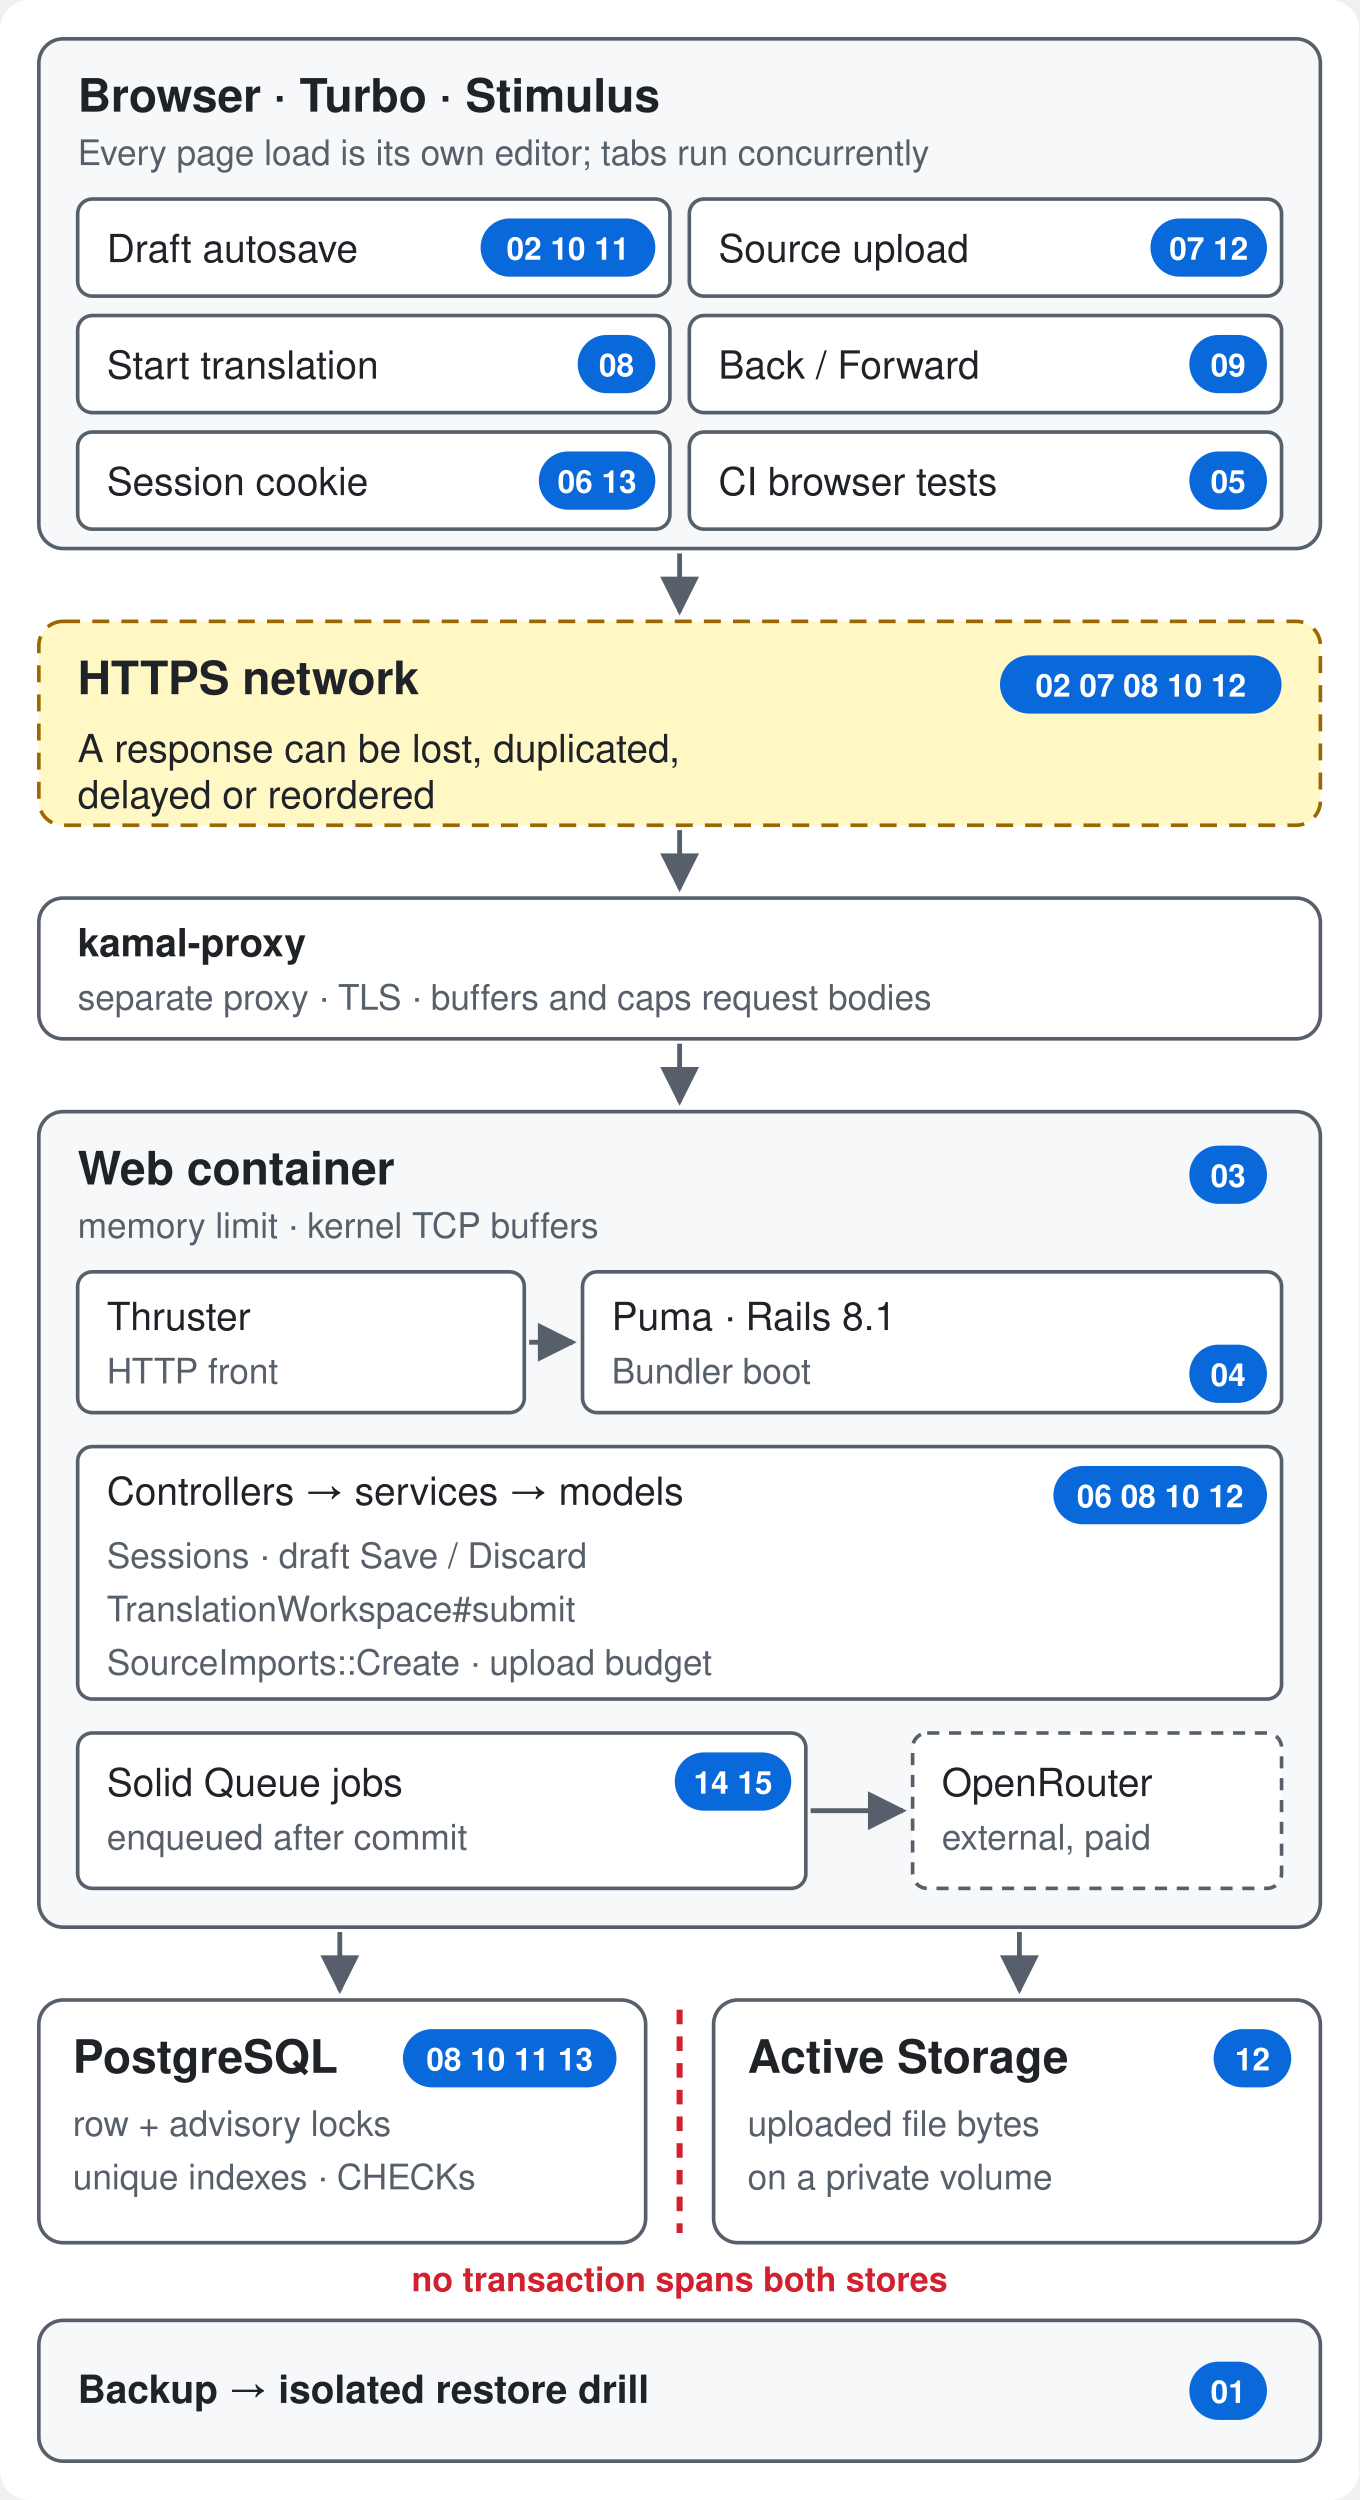
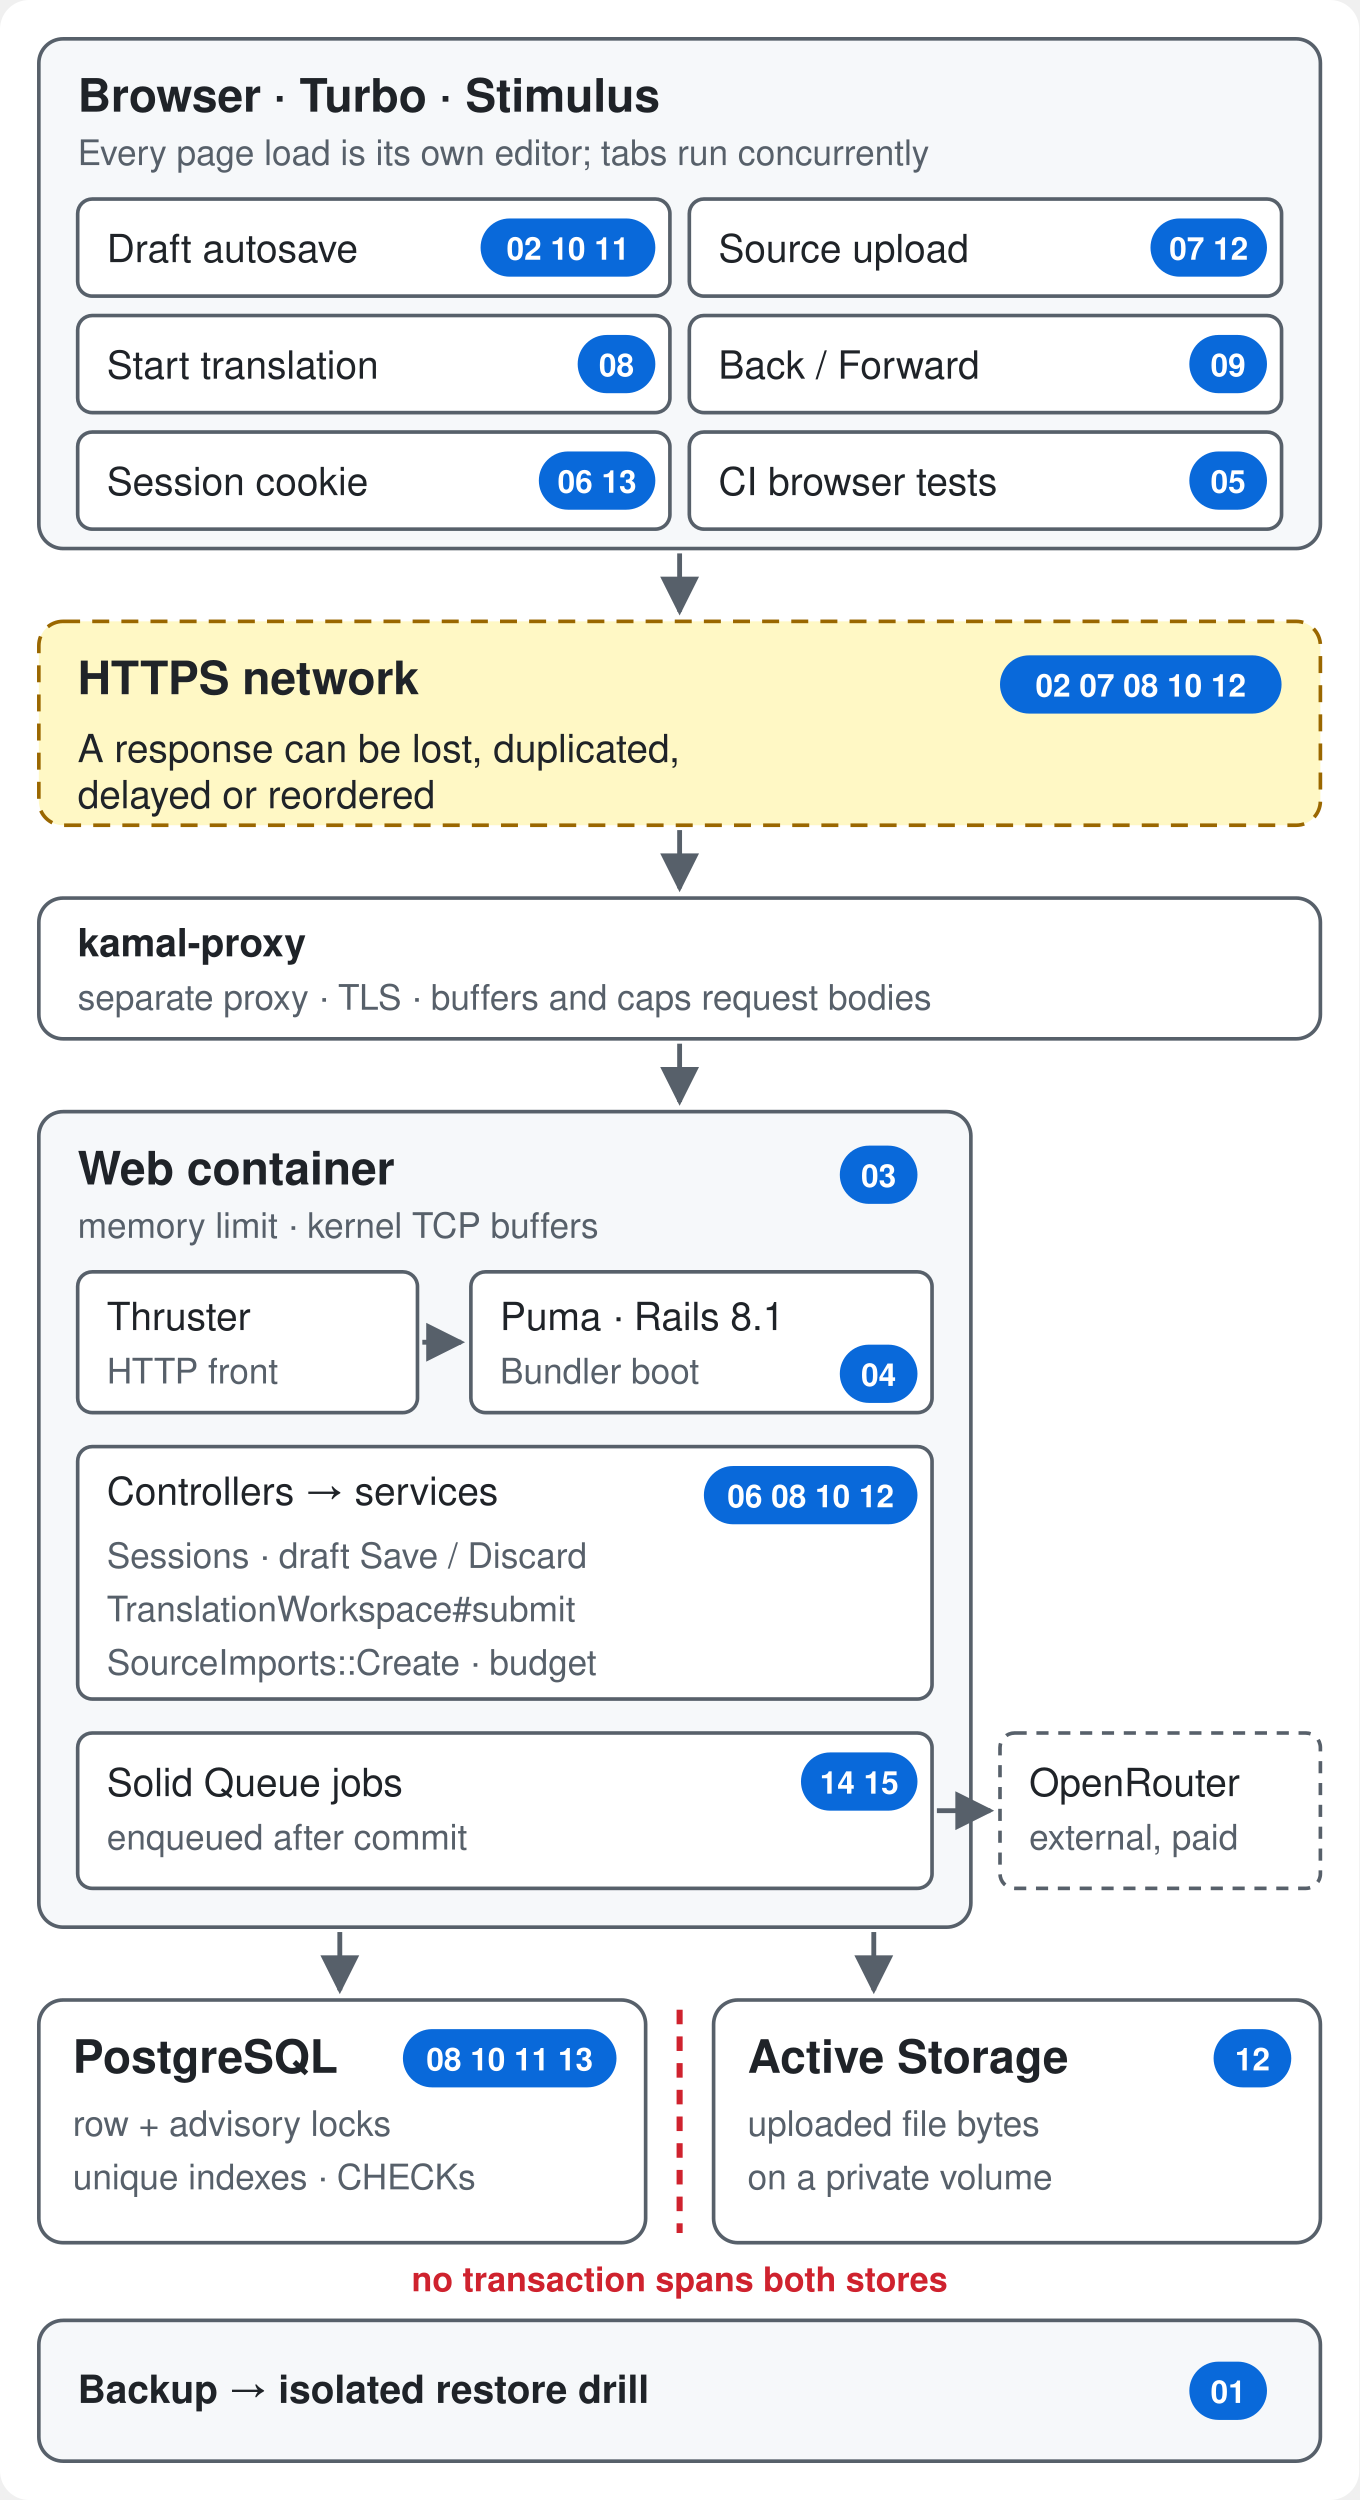
<svg xmlns="http://www.w3.org/2000/svg" viewBox="0 0 560 1030" width="560" height="1030" role="img" aria-labelledby="architecture-overview-title architecture-overview-desc" font-family="system-ui, -apple-system, 'Segoe UI', Helvetica, Arial, sans-serif">
  <style>
    .bg{fill:#ffffff}
    .panel{fill:#f6f8fa;stroke:#57606a;stroke-width:1.5}
    .box{fill:#ffffff;stroke:#57606a;stroke-width:1.5}
    .ext{fill:#ffffff;stroke:#57606a;stroke-width:1.5;stroke-dasharray:5 4}
    .net{fill:#fff8c5;stroke:#9a6700;stroke-width:1.5;stroke-dasharray:7 5}
    .gapl{stroke:#cf222e;stroke-width:2.5;stroke-dasharray:6 5;fill:none}
    .gapt{fill:#cf222e;font-size:14px;font-weight:600}
    .h{fill:#1f2328;font-size:19px;font-weight:700}
    .t{fill:#1f2328;font-size:16px}
    .s{fill:#57606a;font-size:14.5px}
    .tag{fill:#0969da}
    .tagt{fill:#ffffff;font-size:13px;font-weight:700}
    .arrow{stroke:#57606a;stroke-width:2;fill:none}
    .ah{fill:#57606a}
    @media (prefers-color-scheme: dark){
      .bg{fill:#0d1117}
      .panel{fill:#161b22;stroke:#8b949e}
      .box{fill:#0d1117;stroke:#8b949e}
      .ext{fill:#0d1117;stroke:#8b949e}
      .net{fill:#2b2111;stroke:#d29922}
      .gapl{stroke:#f85149}
      .gapt{fill:#ff7b72}
      .h,.t{fill:#e6edf3}
      .s{fill:#9198a1}
      .tag{fill:#1f6feb}
      .arrow{stroke:#8b949e}
      .ah{fill:#8b949e}
    }
  </style>
  <defs>
    <marker id="a" viewBox="0 0 10 10" refX="9" refY="5" markerWidth="8" markerHeight="8" orient="auto-start-reverse">
      <path class="ah" d="M0 0 10 5 0 10z" />
    </marker>
  </defs>
  <rect class="bg" x="0" y="0" width="560" height="1030" rx="12" />
  <rect class="panel" x="16" y="16" width="528" height="210" rx="10" />
  <text class="h" x="32" y="46">Browser · Turbo · Stimulus</text>
  <text class="s" x="32" y="68">Every page load is its own editor; tabs run concurrently</text>
  <rect class="box" x="32" y="82" width="244" height="40" rx="6" />
  <text class="t" x="44" y="108">Draft autosave</text>
  <rect class="tag" x="198" y="90" width="72" height="24" rx="12" />
  <text class="tagt" x="234" y="107" text-anchor="middle">02 10 11</text>
  <rect class="box" x="284" y="82" width="244" height="40" rx="6" />
  <text class="t" x="296" y="108">Source upload</text>
  <rect class="tag" x="474" y="90" width="48" height="24" rx="12" />
  <text class="tagt" x="498" y="107" text-anchor="middle">07 12</text>
  <rect class="box" x="32" y="130" width="244" height="40" rx="6" />
  <text class="t" x="44" y="156">Start translation</text>
  <rect class="tag" x="238" y="138" width="32" height="24" rx="12" />
  <text class="tagt" x="254" y="155" text-anchor="middle">08</text>
  <rect class="box" x="284" y="130" width="244" height="40" rx="6" />
  <text class="t" x="296" y="156">Back / Forward</text>
  <rect class="tag" x="490" y="138" width="32" height="24" rx="12" />
  <text class="tagt" x="506" y="155" text-anchor="middle">09</text>
  <rect class="box" x="32" y="178" width="244" height="40" rx="6" />
  <text class="t" x="44" y="204">Session cookie</text>
  <rect class="tag" x="222" y="186" width="48" height="24" rx="12" />
  <text class="tagt" x="246" y="203" text-anchor="middle">06 13</text>
  <rect class="box" x="284" y="178" width="244" height="40" rx="6" />
  <text class="t" x="296" y="204">CI browser tests</text>
  <rect class="tag" x="490" y="186" width="32" height="24" rx="12" />
  <text class="tagt" x="506" y="203" text-anchor="middle">05</text>
  <path class="arrow" d="M280 228 V252" marker-end="url(#a)" />
  <rect class="net" x="16" y="256" width="528" height="84" rx="10" />
  <text class="h" x="32" y="286">HTTPS network</text>
  <rect class="tag" x="412" y="270" width="116" height="24" rx="12" />
  <text class="tagt" x="470" y="287" text-anchor="middle">02 07 08 10 12</text>
  <text class="t" x="32" y="314">A response can be lost, duplicated,</text>
  <text class="t" x="32" y="333">delayed or reordered</text>
  <path class="arrow" d="M280 342 V366" marker-end="url(#a)" />
  <rect class="box" x="16" y="370" width="528" height="58" rx="10" />
  <text class="t" x="32" y="394" font-weight="700">kamal-proxy</text>
  <text class="s" x="32" y="416">separate proxy · TLS · buffers and caps request bodies</text>
  <path class="arrow" d="M280 430 V454" marker-end="url(#a)" />
-   <rect class="panel" x="16" y="458" width="528" height="336" rx="10" />
+   <rect class="panel" x="16" y="458" width="384" height="336" rx="10" />
  <text class="h" x="32" y="488">Web container</text>
  <text class="s" x="32" y="510">memory limit · kernel TCP buffers</text>
-   <rect class="tag" x="490" y="472" width="32" height="24" rx="12" />
-   <text class="tagt" x="506" y="489" text-anchor="middle">03</text>
-   <rect class="box" x="32" y="524" width="184" height="58" rx="6" />
+   <rect class="tag" x="346" y="472" width="32" height="24" rx="12" />
+   <text class="tagt" x="362" y="489" text-anchor="middle">03</text>
+   <rect class="box" x="32" y="524" width="140" height="58" rx="6" />
  <text class="t" x="44" y="548">Thruster</text>
  <text class="s" x="44" y="570">HTTP front</text>
-   <path class="arrow" d="M218 553 H236" marker-end="url(#a)" />
-   <rect class="box" x="240" y="524" width="288" height="58" rx="6" />
-   <text class="t" x="252" y="548">Puma · Rails 8.1</text>
-   <text class="s" x="252" y="570">Bundler boot</text>
-   <rect class="tag" x="490" y="554" width="32" height="24" rx="12" />
-   <text class="tagt" x="506" y="571" text-anchor="middle">04</text>
-   <rect class="box" x="32" y="596" width="496" height="104" rx="6" />
-   <text class="t" x="44" y="620">Controllers → services → models</text>
-   <rect class="tag" x="434" y="604" width="88" height="24" rx="12" />
-   <text class="tagt" x="478" y="621" text-anchor="middle">06 08 10 12</text>
+   <path class="arrow" d="M174 553 H190" marker-end="url(#a)" />
+   <rect class="box" x="194" y="524" width="190" height="58" rx="6" />
+   <text class="t" x="206" y="548">Puma · Rails 8.1</text>
+   <text class="s" x="206" y="570">Bundler boot</text>
+   <rect class="tag" x="346" y="554" width="32" height="24" rx="12" />
+   <text class="tagt" x="362" y="571" text-anchor="middle">04</text>
+   <rect class="box" x="32" y="596" width="352" height="104" rx="6" />
+   <text class="t" x="44" y="620">Controllers → services</text>
+   <rect class="tag" x="290" y="604" width="88" height="24" rx="12" />
+   <text class="tagt" x="334" y="621" text-anchor="middle">06 08 10 12</text>
  <text class="s" x="44" y="646">Sessions · draft Save / Discard</text>
  <text class="s" x="44" y="668">TranslationWorkspace#submit</text>
-   <text class="s" x="44" y="690">SourceImports::Create · upload budget</text>
-   <rect class="box" x="32" y="714" width="300" height="64" rx="6" />
+   <text class="s" x="44" y="690">SourceImports::Create · budget</text>
+   <rect class="box" x="32" y="714" width="352" height="64" rx="6" />
  <text class="t" x="44" y="740">Solid Queue jobs</text>
-   <rect class="tag" x="278" y="722" width="48" height="24" rx="12" />
-   <text class="tagt" x="302" y="739" text-anchor="middle">14 15</text>
+   <rect class="tag" x="330" y="722" width="48" height="24" rx="12" />
+   <text class="tagt" x="354" y="739" text-anchor="middle">14 15</text>
  <text class="s" x="44" y="762">enqueued after commit</text>
-   <path class="arrow" d="M334 746 H372" marker-end="url(#a)" />
-   <rect class="ext" x="376" y="714" width="152" height="64" rx="6" />
-   <text class="t" x="388" y="740">OpenRouter</text>
-   <text class="s" x="388" y="762">external, paid</text>
+   <path class="arrow" d="M386 746 H408" marker-end="url(#a)" />
+   <rect class="ext" x="412" y="714" width="132" height="64" rx="6" />
+   <text class="t" x="424" y="740">OpenRouter</text>
+   <text class="s" x="424" y="762">external, paid</text>
  <path class="arrow" d="M140 796 V820" marker-end="url(#a)" />
-   <path class="arrow" d="M420 796 V820" marker-end="url(#a)" />
+   <path class="arrow" d="M360 796 V820" marker-end="url(#a)" />
  <rect class="box" x="16" y="824" width="250" height="100" rx="10" />
  <text class="h" x="30" y="854">PostgreSQL</text>
  <rect class="tag" x="166" y="836" width="88" height="24" rx="12" />
  <text class="tagt" x="210" y="853" text-anchor="middle">08 10 11 13</text>
  <text class="s" x="30" y="880">row + advisory locks</text>
  <text class="s" x="30" y="902">unique indexes · CHECKs</text>
  <path class="gapl" d="M280 828 V920" />
  <rect class="box" x="294" y="824" width="250" height="100" rx="10" />
  <text class="h" x="308" y="854">Active Storage</text>
  <rect class="tag" x="500" y="836" width="32" height="24" rx="12" />
  <text class="tagt" x="516" y="853" text-anchor="middle">12</text>
  <text class="s" x="308" y="880">uploaded file bytes</text>
  <text class="s" x="308" y="902">on a private volume</text>
  <text class="gapt" x="280" y="944" text-anchor="middle">no transaction spans both stores</text>
  <rect class="panel" x="16" y="956" width="528" height="58" rx="10" />
  <text class="t" x="32" y="990" font-weight="700">Backup → isolated restore drill</text>
  <rect class="tag" x="490" y="973" width="32" height="24" rx="12" />
  <text class="tagt" x="506" y="990" text-anchor="middle">01</text>
</svg>
